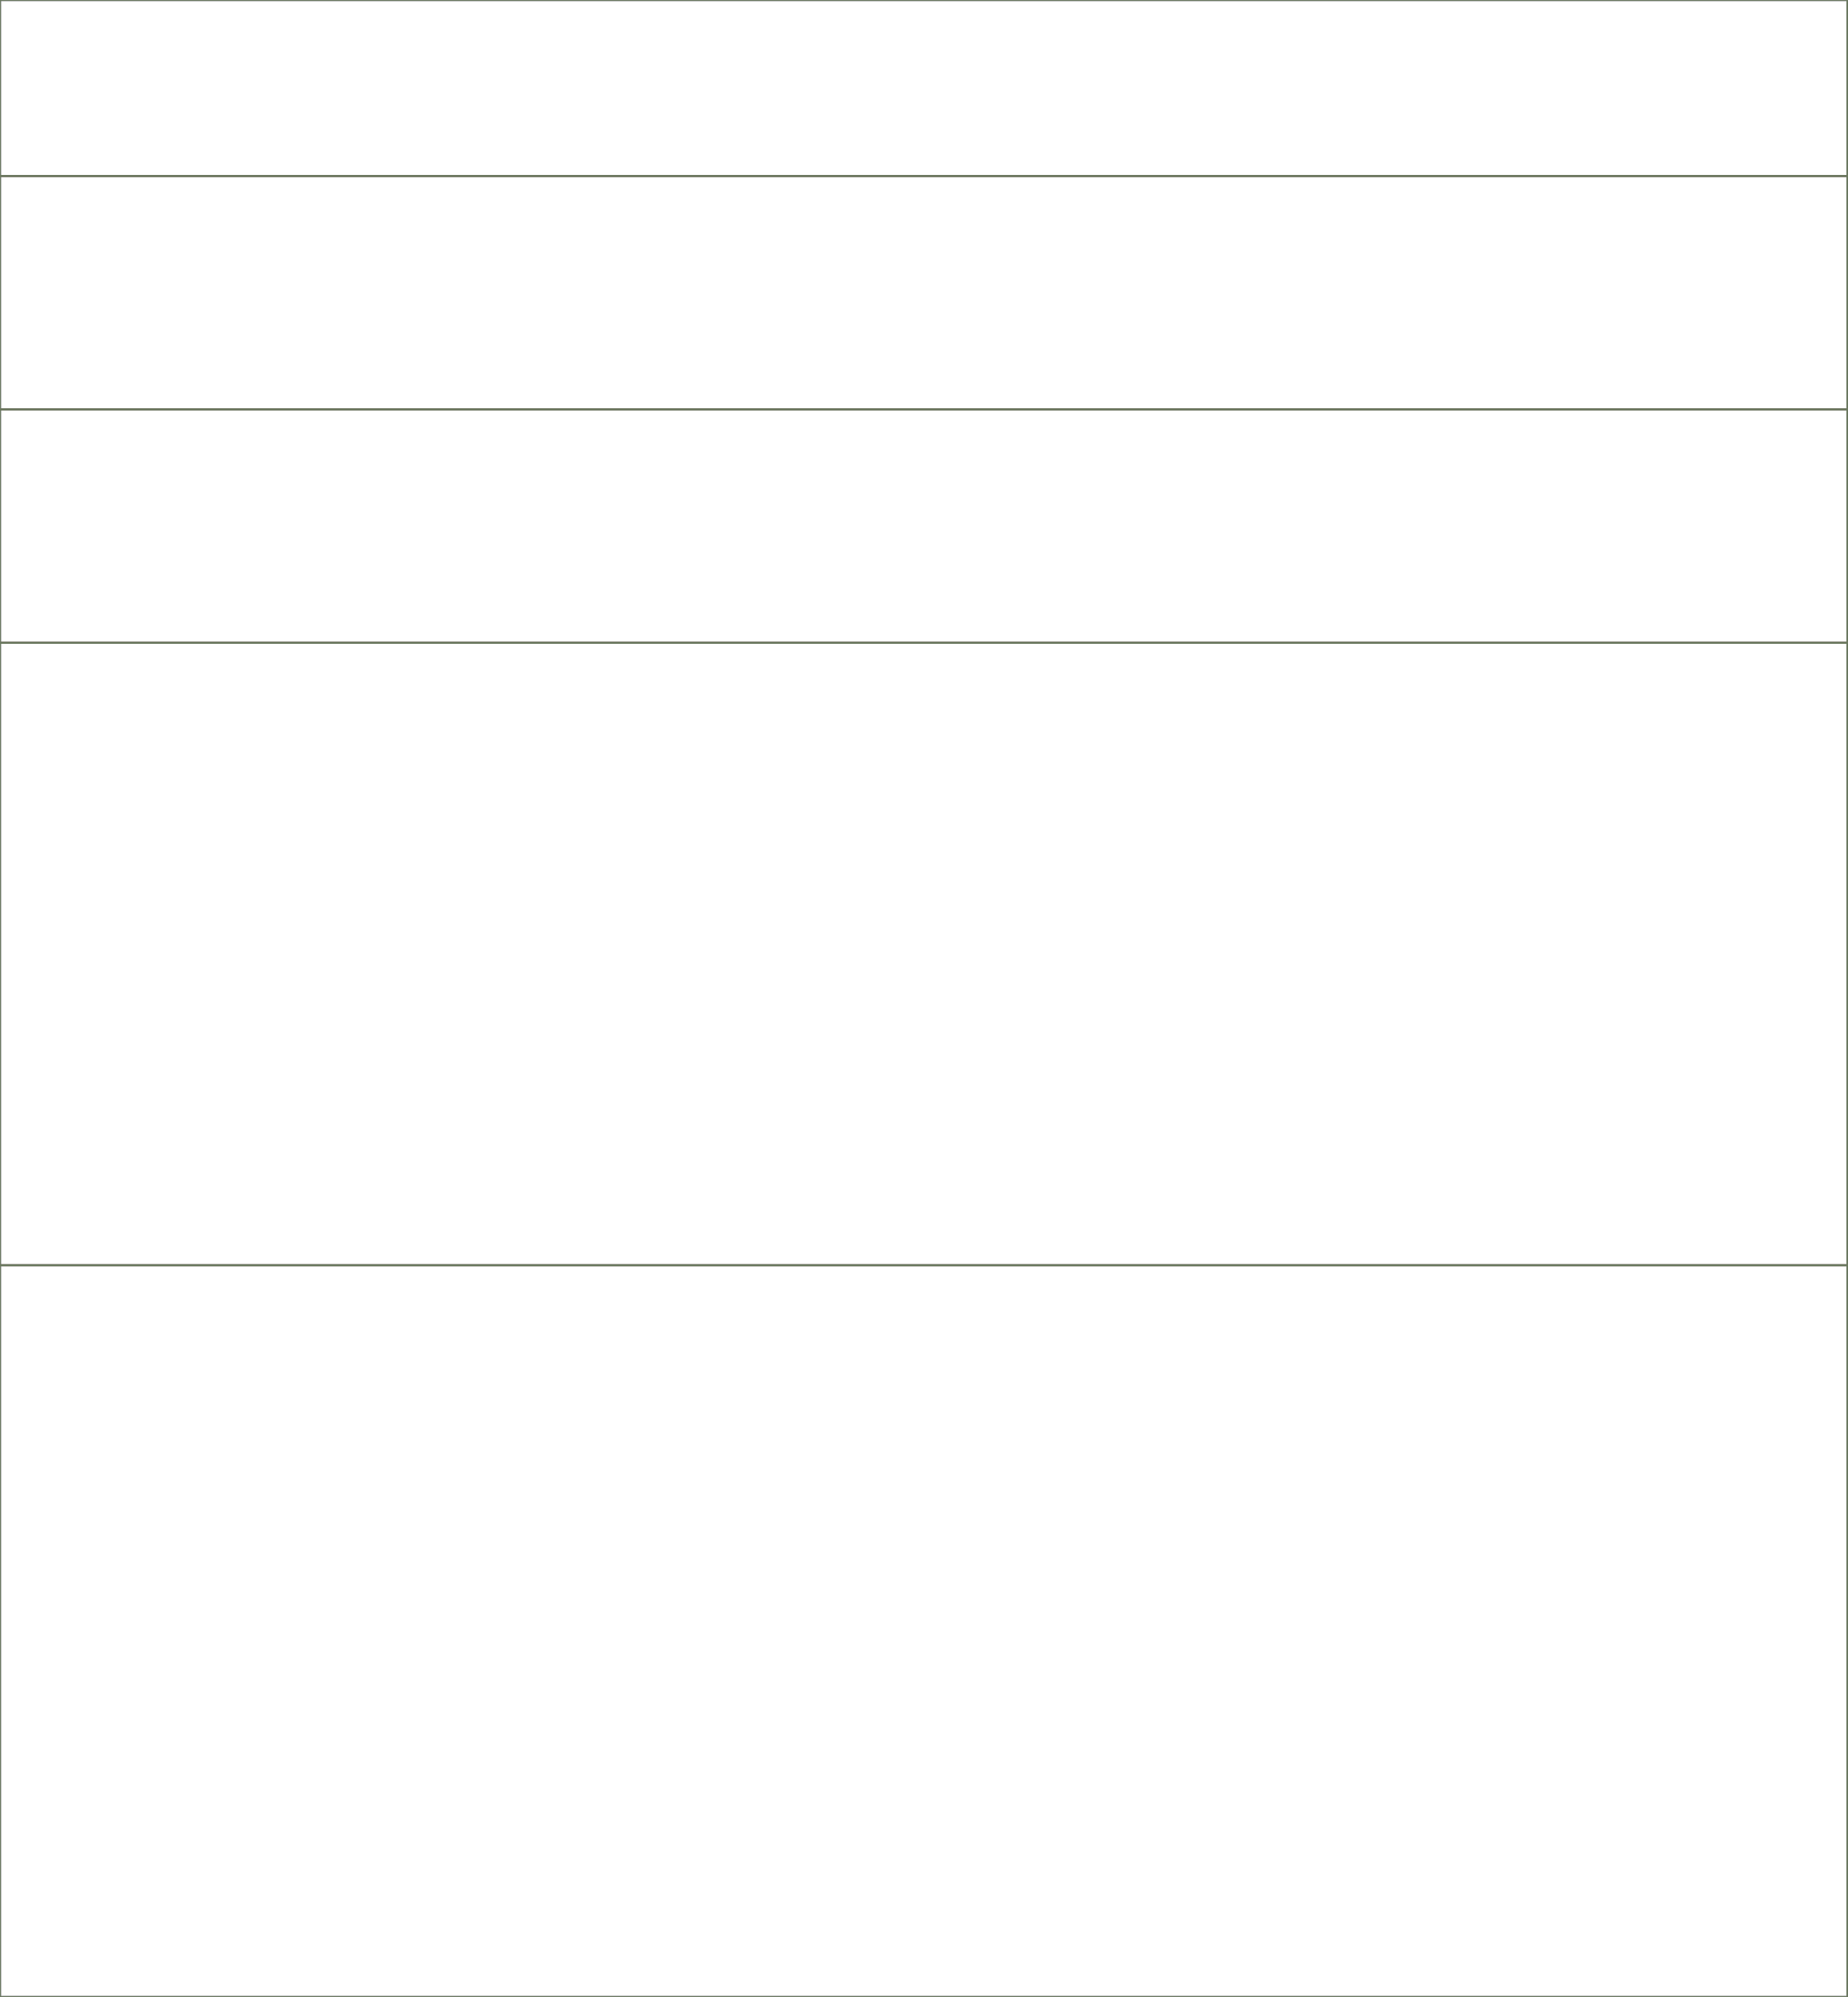
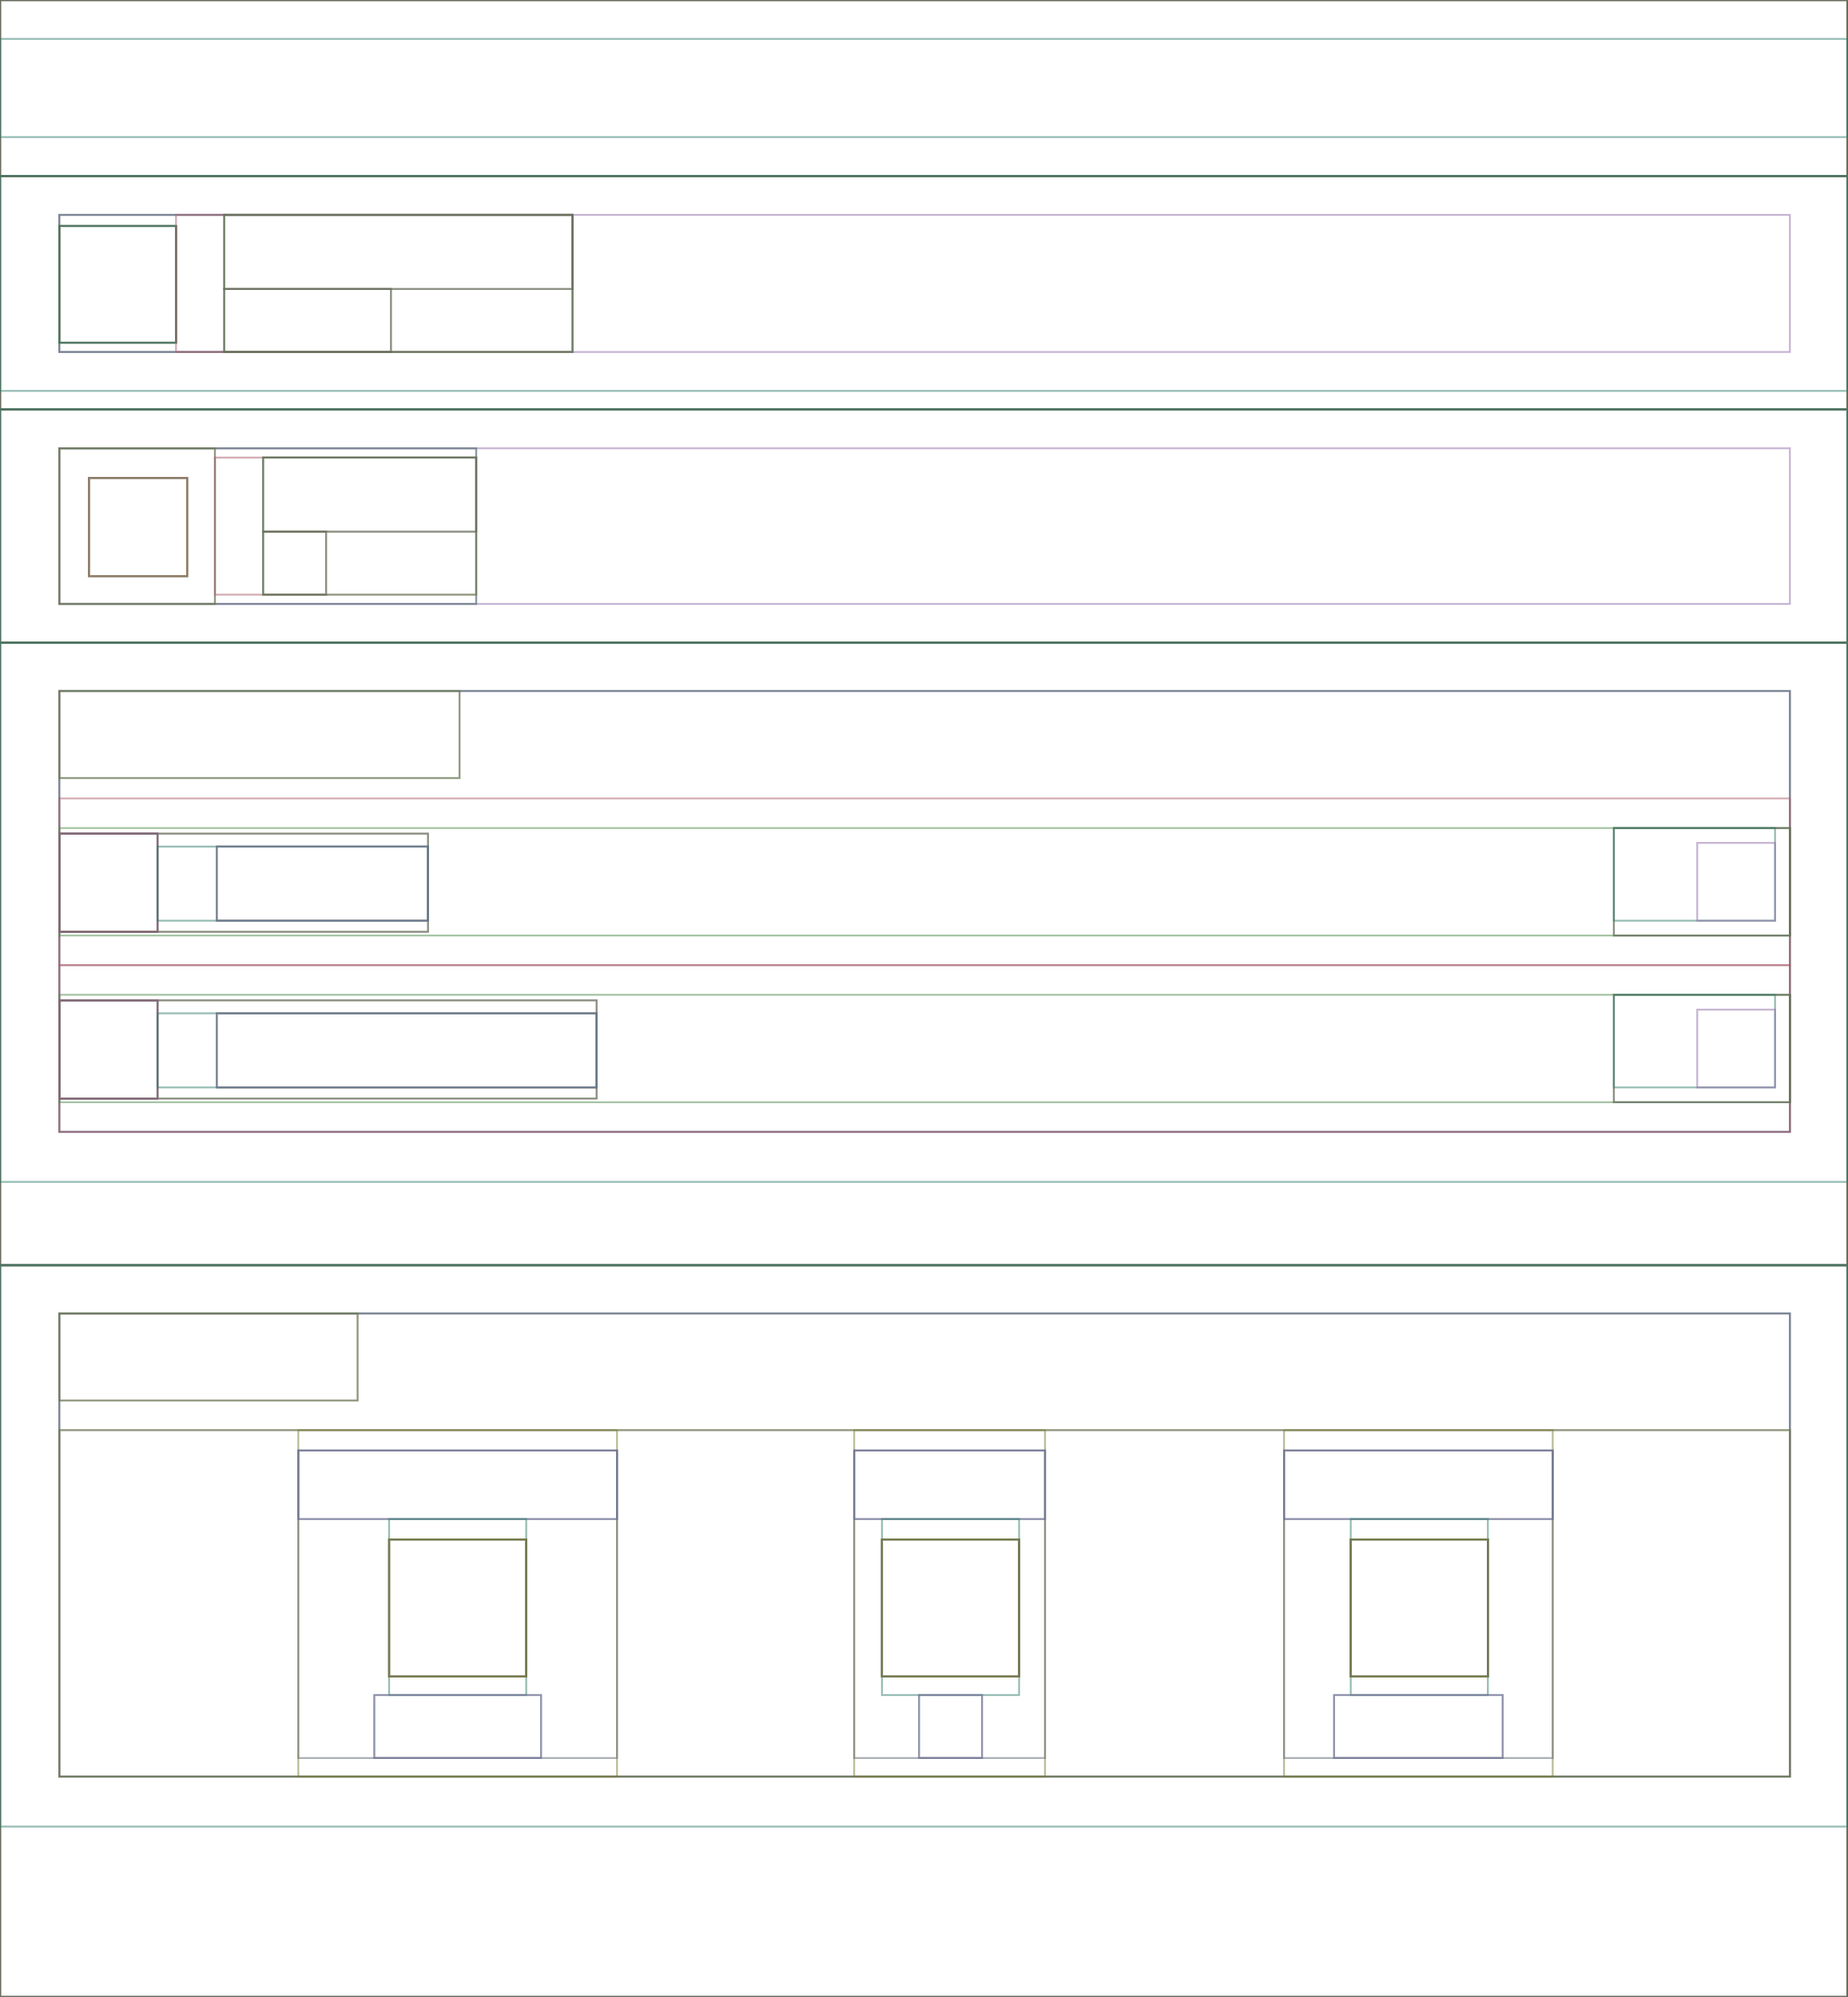
<svg xmlns="http://www.w3.org/2000/svg" viewBox="0 0 997 1078" width="997" height="1078" role="img" aria-label="Dashboard/Light layout wireframe">
  <rect width="997" height="1078" fill="#ffffff" />
  <g>
    <rect x="0" y="0" width="997" height="1078" fill="none" fill-opacity="0" stroke="#5B6470" stroke-width="1" stroke-opacity="0.5" />
  </g>
  <g>
    <rect x="0" y="0" width="997" height="1078" fill="none" fill-opacity="0" stroke="#2E7D6B" stroke-width="1" stroke-opacity="0.5" />
  </g>
  <g>
    <rect x="0" y="0" width="997" height="1078" fill="none" fill-opacity="0" stroke="#8E6BA8" stroke-width="1" stroke-opacity="0.5" />
  </g>
  <g>
    <rect x="0" y="0" width="997" height="95" fill="none" fill-opacity="0" stroke="#B0813B" stroke-width="1" stroke-opacity="0.5" />
  </g>
  <g>
    <rect x="0" y="0" width="997" height="95" fill="none" fill-opacity="0" stroke="#3B72A8" stroke-width="1" stroke-opacity="0.5" />
  </g>
  <g>
    <rect x="0" y="0" width="997" height="95" fill="none" fill-opacity="0" stroke="#A85B6B" stroke-width="1" stroke-opacity="0.5" />
  </g>
  <g>
    <rect x="0" y="0" width="997" height="95" fill="none" fill-opacity="0" stroke="#4F8A4A" stroke-width="1" stroke-opacity="0.5" />
  </g>
  <g>
+     <rect x="0" y="0" width="997" height="95" fill="none" fill-opacity="0" stroke="#7A7A33" stroke-width="1" stroke-opacity="0.5" />
+   </g>
+   <g>
+     <rect x="0" y="0" width="997" height="95" fill="none" fill-opacity="0" stroke="#5B6470" stroke-width="1" stroke-opacity="0.5" />
+   </g>
+   <g>
+     <rect x="0" y="21" width="997" height="53" fill="none" fill-opacity="0" stroke="#2E7D6B" stroke-width="1" stroke-opacity="0.5" />
+   </g>
+   <g>
    <rect x="0" y="95" width="997" height="126" fill="none" fill-opacity="0" stroke="#B0813B" stroke-width="1" stroke-opacity="0.5" />
  </g>
  <g>
    <rect x="0" y="95" width="997" height="126" fill="none" fill-opacity="0" stroke="#3B72A8" stroke-width="1" stroke-opacity="0.5" />
  </g>
  <g>
    <rect x="0" y="95" width="997" height="126" fill="none" fill-opacity="0" stroke="#A85B6B" stroke-width="1" stroke-opacity="0.5" />
  </g>
  <g>
    <rect x="0" y="95" width="997" height="126" fill="none" fill-opacity="0" stroke="#4F8A4A" stroke-width="1" stroke-opacity="0.5" />
  </g>
  <g>
+     <rect x="0" y="95" width="997" height="126" fill="none" fill-opacity="0" stroke="#7A7A33" stroke-width="1" stroke-opacity="0.5" />
+   </g>
+   <g>
+     <rect x="0" y="95" width="997" height="126" fill="none" fill-opacity="0" stroke="#5B6470" stroke-width="1" stroke-opacity="0.5" />
+   </g>
+   <g>
+     <rect x="0" y="95" width="997" height="116" fill="none" fill-opacity="0" stroke="#2E7D6B" stroke-width="1" stroke-opacity="0.5" />
+   </g>
+   <g>
+     <rect x="32" y="116" width="934" height="74" fill="none" fill-opacity="0" stroke="#8E6BA8" stroke-width="1" stroke-opacity="0.5" />
+   </g>
+   <g>
+     <rect x="32" y="116" width="277" height="74" fill="none" fill-opacity="0" stroke="#B0813B" stroke-width="1" stroke-opacity="0.5" />
+   </g>
+   <g>
+     <rect x="32" y="116" width="277" height="74" fill="none" fill-opacity="0" stroke="#3B72A8" stroke-width="1" stroke-opacity="0.5" />
+   </g>
+   <g>
+     <rect x="32" y="122" width="63" height="63" fill="none" fill-opacity="0" stroke="#A85B6B" stroke-width="1" stroke-opacity="0.5" />
+   </g>
+   <g>
+     <rect x="32" y="122" width="63" height="63" fill="none" fill-opacity="0" stroke="#4F8A4A" stroke-width="1" stroke-opacity="0.5" />
+   </g>
+   <g>
+     <rect x="32" y="122" width="63" height="63" fill="none" fill-opacity="0" stroke="#7A7A33" stroke-width="1" stroke-opacity="0.5" />
+   </g>
+   <g>
+     <rect x="32" y="122" width="63" height="63" fill="none" fill-opacity="0" stroke="#5B6470" stroke-width="1" stroke-opacity="0.5" />
+   </g>
+   <g>
+     <rect x="32" y="122" width="63" height="63" fill="none" fill-opacity="0" stroke="#2E7D6B" stroke-width="1" stroke-opacity="0.5" />
+   </g>
+   <g>
+     <rect x="95" y="116" width="214" height="74" fill="none" fill-opacity="0" stroke="#A85B6B" stroke-width="1" stroke-opacity="0.5" />
+   </g>
+   <g>
+     <rect x="121" y="116" width="188" height="74" fill="none" fill-opacity="0" stroke="#4F8A4A" stroke-width="1" stroke-opacity="0.5" />
+   </g>
+   <g>
+     <rect x="121" y="116" width="188" height="40" fill="none" fill-opacity="0" stroke="#7A7A33" stroke-width="1" stroke-opacity="0.5" />
+   </g>
+   <g>
+     <rect x="121" y="116" width="188" height="40" fill="none" fill-opacity="0" stroke="#5B6470" stroke-width="1" stroke-opacity="0.5" />
+   </g>
+   <g>
+     <rect x="121" y="156" width="90" height="34" fill="none" fill-opacity="0" stroke="#7A7A33" stroke-width="1" stroke-opacity="0.5" />
+   </g>
+   <g>
+     <rect x="121" y="156" width="90" height="34" fill="none" fill-opacity="0" stroke="#5B6470" stroke-width="1" stroke-opacity="0.5" />
+   </g>
+   <g>
    <rect x="0" y="221" width="997" height="126" fill="none" fill-opacity="0" stroke="#B0813B" stroke-width="1" stroke-opacity="0.5" />
  </g>
  <g>
    <rect x="0" y="221" width="997" height="126" fill="none" fill-opacity="0" stroke="#3B72A8" stroke-width="1" stroke-opacity="0.5" />
  </g>
  <g>
    <rect x="0" y="221" width="997" height="126" fill="none" fill-opacity="0" stroke="#A85B6B" stroke-width="1" stroke-opacity="0.5" />
  </g>
  <g>
    <rect x="0" y="221" width="997" height="126" fill="none" fill-opacity="0" stroke="#4F8A4A" stroke-width="1" stroke-opacity="0.5" />
  </g>
  <g>
+     <rect x="0" y="221" width="997" height="126" fill="none" fill-opacity="0" stroke="#7A7A33" stroke-width="1" stroke-opacity="0.5" />
+   </g>
+   <g>
+     <rect x="0" y="221" width="997" height="126" fill="none" fill-opacity="0" stroke="#5B6470" stroke-width="1" stroke-opacity="0.5" />
+   </g>
+   <g>
+     <rect x="0" y="221" width="997" height="126" fill="none" fill-opacity="0" stroke="#2E7D6B" stroke-width="1" stroke-opacity="0.5" />
+   </g>
+   <g>
+     <rect x="32" y="242" width="934" height="84" fill="none" fill-opacity="0" stroke="#8E6BA8" stroke-width="1" stroke-opacity="0.5" />
+   </g>
+   <g>
+     <rect x="32" y="242" width="225" height="84" fill="none" fill-opacity="0" stroke="#B0813B" stroke-width="1" stroke-opacity="0.5" />
+   </g>
+   <g>
+     <rect x="32" y="242" width="225" height="84" fill="none" fill-opacity="0" stroke="#3B72A8" stroke-width="1" stroke-opacity="0.5" />
+   </g>
+   <g>
+     <rect x="32" y="242" width="84" height="84" fill="none" fill-opacity="0" stroke="#A85B6B" stroke-width="1" stroke-opacity="0.5" />
+   </g>
+   <g>
+     <rect x="32" y="242" width="84" height="84" fill="none" fill-opacity="0" stroke="#4F8A4A" stroke-width="1" stroke-opacity="0.5" />
+   </g>
+   <g>
+     <rect x="48" y="258" width="53" height="53" fill="none" fill-opacity="0" stroke="#7A7A33" stroke-width="1" stroke-opacity="0.5" />
+   </g>
+   <g>
+     <rect x="48" y="258" width="53" height="53" fill="none" fill-opacity="0" stroke="#5B6470" stroke-width="1" stroke-opacity="0.5" />
+   </g>
+   <g>
+     <rect x="48" y="258" width="53" height="53" fill="none" fill-opacity="0" stroke="#2E7D6B" stroke-width="1" stroke-opacity="0.5" />
+   </g>
+   <g>
+     <rect x="48" y="258" width="53" height="53" fill="none" fill-opacity="0" stroke="#8E6BA8" stroke-width="1" stroke-opacity="0.5" />
+   </g>
+   <g>
+     <rect x="48" y="258" width="53" height="53" fill="none" fill-opacity="0" stroke="#B0813B" stroke-width="1" stroke-opacity="0.5" />
+   </g>
+   <g>
+     <rect x="116" y="247" width="141" height="74" fill="none" fill-opacity="0" stroke="#A85B6B" stroke-width="1" stroke-opacity="0.5" />
+   </g>
+   <g>
+     <rect x="142" y="247" width="115" height="74" fill="none" fill-opacity="0" stroke="#4F8A4A" stroke-width="1" stroke-opacity="0.5" />
+   </g>
+   <g>
+     <rect x="142" y="247" width="115" height="40" fill="none" fill-opacity="0" stroke="#7A7A33" stroke-width="1" stroke-opacity="0.5" />
+   </g>
+   <g>
+     <rect x="142" y="247" width="115" height="40" fill="none" fill-opacity="0" stroke="#5B6470" stroke-width="1" stroke-opacity="0.5" />
+   </g>
+   <g>
+     <rect x="142" y="287" width="34" height="34" fill="none" fill-opacity="0" stroke="#7A7A33" stroke-width="1" stroke-opacity="0.5" />
+   </g>
+   <g>
+     <rect x="142" y="287" width="34" height="34" fill="none" fill-opacity="0" stroke="#5B6470" stroke-width="1" stroke-opacity="0.5" />
+   </g>
+   <g>
    <rect x="0" y="347" width="997" height="336" fill="none" fill-opacity="0" stroke="#B0813B" stroke-width="1" stroke-opacity="0.5" />
  </g>
  <g>
    <rect x="0" y="347" width="997" height="336" fill="none" fill-opacity="0" stroke="#3B72A8" stroke-width="1" stroke-opacity="0.5" />
  </g>
  <g>
    <rect x="0" y="347" width="997" height="336" fill="none" fill-opacity="0" stroke="#A85B6B" stroke-width="1" stroke-opacity="0.5" />
  </g>
  <g>
    <rect x="0" y="347" width="997" height="336" fill="none" fill-opacity="0" stroke="#4F8A4A" stroke-width="1" stroke-opacity="0.5" />
  </g>
  <g>
+     <rect x="0" y="347" width="997" height="336" fill="none" fill-opacity="0" stroke="#7A7A33" stroke-width="1" stroke-opacity="0.5" />
+   </g>
+   <g>
+     <rect x="0" y="347" width="997" height="336" fill="none" fill-opacity="0" stroke="#5B6470" stroke-width="1" stroke-opacity="0.5" />
+   </g>
+   <g>
+     <rect x="0" y="347" width="997" height="291" fill="none" fill-opacity="0" stroke="#2E7D6B" stroke-width="1" stroke-opacity="0.5" />
+   </g>
+   <g>
+     <rect x="32" y="373" width="934" height="238" fill="none" fill-opacity="0" stroke="#8E6BA8" stroke-width="1" stroke-opacity="0.5" />
+   </g>
+   <g>
+     <rect x="32" y="373" width="934" height="238" fill="none" fill-opacity="0" stroke="#B0813B" stroke-width="1" stroke-opacity="0.5" />
+   </g>
+   <g>
+     <rect x="32" y="373" width="934" height="238" fill="none" fill-opacity="0" stroke="#3B72A8" stroke-width="1" stroke-opacity="0.5" />
+   </g>
+   <g>
+     <rect x="32" y="373" width="216" height="47" fill="none" fill-opacity="0" stroke="#A85B6B" stroke-width="1" stroke-opacity="0.5" />
+   </g>
+   <g>
+     <rect x="32" y="373" width="216" height="47" fill="none" fill-opacity="0" stroke="#4F8A4A" stroke-width="1" stroke-opacity="0.5" />
+   </g>
+   <g>
+     <rect x="32" y="431" width="934" height="90" fill="none" fill-opacity="0" stroke="#A85B6B" stroke-width="1" stroke-opacity="0.5" />
+   </g>
+   <g>
+     <rect x="32" y="447" width="934" height="58" fill="none" fill-opacity="0" stroke="#4F8A4A" stroke-width="1" stroke-opacity="0.5" />
+   </g>
+   <g>
+     <rect x="32" y="450" width="199" height="53" fill="none" fill-opacity="0" stroke="#7A7A33" stroke-width="1" stroke-opacity="0.5" />
+   </g>
+   <g>
+     <rect x="32" y="450" width="199" height="53" fill="none" fill-opacity="0" stroke="#5B6470" stroke-width="1" stroke-opacity="0.5" />
+   </g>
+   <g>
+     <rect x="32" y="450" width="53" height="53" fill="none" fill-opacity="0" stroke="#2E7D6B" stroke-width="1" stroke-opacity="0.5" />
+   </g>
+   <g>
+     <rect x="32" y="450" width="53" height="53" fill="none" fill-opacity="0" stroke="#8E6BA8" stroke-width="1" stroke-opacity="0.5" />
+   </g>
+   <g>
+     <rect x="32" y="450" width="53" height="53" fill="none" fill-opacity="0" stroke="#B0813B" stroke-width="1" stroke-opacity="0.5" />
+   </g>
+   <g>
+     <rect x="32" y="450" width="53" height="53" fill="none" fill-opacity="0" stroke="#3B72A8" stroke-width="1" stroke-opacity="0.5" />
+   </g>
+   <g>
+     <rect x="32" y="450" width="53" height="53" fill="none" fill-opacity="0" stroke="#A85B6B" stroke-width="1" stroke-opacity="0.5" />
+   </g>
+   <g>
+     <rect x="85" y="457" width="146" height="40" fill="none" fill-opacity="0" stroke="#2E7D6B" stroke-width="1" stroke-opacity="0.5" />
+   </g>
+   <g>
+     <rect x="117" y="457" width="114" height="40" fill="none" fill-opacity="0" stroke="#8E6BA8" stroke-width="1" stroke-opacity="0.5" />
+   </g>
+   <g>
+     <rect x="117" y="457" width="114" height="40" fill="none" fill-opacity="0" stroke="#B0813B" stroke-width="1" stroke-opacity="0.5" />
+   </g>
+   <g>
+     <rect x="117" y="457" width="114" height="40" fill="none" fill-opacity="0" stroke="#3B72A8" stroke-width="1" stroke-opacity="0.5" />
+   </g>
+   <g>
+     <rect x="871" y="447" width="95" height="58" fill="none" fill-opacity="0" stroke="#7A7A33" stroke-width="1" stroke-opacity="0.5" />
+   </g>
+   <g>
+     <rect x="871" y="447" width="95" height="58" fill="none" fill-opacity="0" stroke="#5B6470" stroke-width="1" stroke-opacity="0.5" />
+   </g>
+   <g>
+     <rect x="871" y="447" width="87" height="50" fill="none" fill-opacity="0" stroke="#2E7D6B" stroke-width="1" stroke-opacity="0.5" />
+   </g>
+   <g>
+     <rect x="916" y="455" width="42" height="42" fill="none" fill-opacity="0" stroke="#8E6BA8" stroke-width="1" stroke-opacity="0.5" />
+   </g>
+   <g>
+     <rect x="32" y="521" width="934" height="90" fill="none" fill-opacity="0" stroke="#A85B6B" stroke-width="1" stroke-opacity="0.5" />
+   </g>
+   <g>
+     <rect x="32" y="537" width="934" height="58" fill="none" fill-opacity="0" stroke="#4F8A4A" stroke-width="1" stroke-opacity="0.5" />
+   </g>
+   <g>
+     <rect x="32" y="540" width="290" height="53" fill="none" fill-opacity="0" stroke="#7A7A33" stroke-width="1" stroke-opacity="0.5" />
+   </g>
+   <g>
+     <rect x="32" y="540" width="290" height="53" fill="none" fill-opacity="0" stroke="#5B6470" stroke-width="1" stroke-opacity="0.5" />
+   </g>
+   <g>
+     <rect x="32" y="540" width="53" height="53" fill="none" fill-opacity="0" stroke="#2E7D6B" stroke-width="1" stroke-opacity="0.5" />
+   </g>
+   <g>
+     <rect x="32" y="540" width="53" height="53" fill="none" fill-opacity="0" stroke="#8E6BA8" stroke-width="1" stroke-opacity="0.5" />
+   </g>
+   <g>
+     <rect x="32" y="540" width="53" height="53" fill="none" fill-opacity="0" stroke="#B0813B" stroke-width="1" stroke-opacity="0.5" />
+   </g>
+   <g>
+     <rect x="32" y="540" width="53" height="53" fill="none" fill-opacity="0" stroke="#3B72A8" stroke-width="1" stroke-opacity="0.5" />
+   </g>
+   <g>
+     <rect x="32" y="540" width="53" height="53" fill="none" fill-opacity="0" stroke="#A85B6B" stroke-width="1" stroke-opacity="0.5" />
+   </g>
+   <g>
+     <rect x="85" y="547" width="237" height="40" fill="none" fill-opacity="0" stroke="#2E7D6B" stroke-width="1" stroke-opacity="0.5" />
+   </g>
+   <g>
+     <rect x="117" y="547" width="205" height="40" fill="none" fill-opacity="0" stroke="#8E6BA8" stroke-width="1" stroke-opacity="0.5" />
+   </g>
+   <g>
+     <rect x="117" y="547" width="205" height="40" fill="none" fill-opacity="0" stroke="#B0813B" stroke-width="1" stroke-opacity="0.5" />
+   </g>
+   <g>
+     <rect x="117" y="547" width="205" height="40" fill="none" fill-opacity="0" stroke="#3B72A8" stroke-width="1" stroke-opacity="0.5" />
+   </g>
+   <g>
+     <rect x="871" y="537" width="95" height="58" fill="none" fill-opacity="0" stroke="#7A7A33" stroke-width="1" stroke-opacity="0.5" />
+   </g>
+   <g>
+     <rect x="871" y="537" width="95" height="58" fill="none" fill-opacity="0" stroke="#5B6470" stroke-width="1" stroke-opacity="0.5" />
+   </g>
+   <g>
+     <rect x="871" y="537" width="87" height="50" fill="none" fill-opacity="0" stroke="#2E7D6B" stroke-width="1" stroke-opacity="0.5" />
+   </g>
+   <g>
+     <rect x="916" y="545" width="42" height="42" fill="none" fill-opacity="0" stroke="#8E6BA8" stroke-width="1" stroke-opacity="0.5" />
+   </g>
+   <g>
    <rect x="0" y="683" width="997" height="395" fill="none" fill-opacity="0" stroke="#B0813B" stroke-width="1" stroke-opacity="0.5" />
  </g>
  <g>
    <rect x="0" y="683" width="997" height="395" fill="none" fill-opacity="0" stroke="#3B72A8" stroke-width="1" stroke-opacity="0.5" />
  </g>
  <g>
    <rect x="0" y="683" width="997" height="395" fill="none" fill-opacity="0" stroke="#A85B6B" stroke-width="1" stroke-opacity="0.5" />
  </g>
  <g>
    <rect x="0" y="683" width="997" height="395" fill="none" fill-opacity="0" stroke="#4F8A4A" stroke-width="1" stroke-opacity="0.5" />
  </g>
+   <g>
+     <rect x="0" y="683" width="997" height="395" fill="none" fill-opacity="0" stroke="#7A7A33" stroke-width="1" stroke-opacity="0.5" />
+   </g>
+   <g>
+     <rect x="0" y="683" width="997" height="395" fill="none" fill-opacity="0" stroke="#5B6470" stroke-width="1" stroke-opacity="0.5" />
+   </g>
+   <g>
+     <rect x="0" y="683" width="997" height="303" fill="none" fill-opacity="0" stroke="#2E7D6B" stroke-width="1" stroke-opacity="0.5" />
+   </g>
+   <g>
+     <rect x="32" y="709" width="934" height="250" fill="none" fill-opacity="0" stroke="#8E6BA8" stroke-width="1" stroke-opacity="0.5" />
+   </g>
+   <g>
+     <rect x="32" y="709" width="934" height="250" fill="none" fill-opacity="0" stroke="#B0813B" stroke-width="1" stroke-opacity="0.5" />
+   </g>
+   <g>
+     <rect x="32" y="709" width="934" height="250" fill="none" fill-opacity="0" stroke="#3B72A8" stroke-width="1" stroke-opacity="0.5" />
+   </g>
+   <g>
+     <rect x="32" y="709" width="161" height="47" fill="none" fill-opacity="0" stroke="#A85B6B" stroke-width="1" stroke-opacity="0.5" />
+   </g>
+   <g>
+     <rect x="32" y="709" width="161" height="47" fill="none" fill-opacity="0" stroke="#4F8A4A" stroke-width="1" stroke-opacity="0.5" />
+   </g>
+   <g>
+     <rect x="32" y="772" width="934" height="187" fill="none" fill-opacity="0" stroke="#A85B6B" stroke-width="1" stroke-opacity="0.5" />
+   </g>
+   <g>
+     <rect x="32" y="772" width="934" height="187" fill="none" fill-opacity="0" stroke="#4F8A4A" stroke-width="1" stroke-opacity="0.5" />
+   </g>
+   <g>
+     <rect x="161" y="772" width="172" height="187" fill="none" fill-opacity="0" stroke="#7A7A33" stroke-width="1" stroke-opacity="0.5" />
+   </g>
+   <g>
+     <rect x="161" y="783" width="172" height="166" fill="none" fill-opacity="0" stroke="#5B6470" stroke-width="1" stroke-opacity="0.5" />
+   </g>
+   <g>
+     <rect x="161" y="783" width="172" height="37" fill="none" fill-opacity="0" stroke="#2E7D6B" stroke-width="1" stroke-opacity="0.5" />
+   </g>
+   <g>
+     <rect x="161" y="783" width="172" height="37" fill="none" fill-opacity="0" stroke="#8E6BA8" stroke-width="1" stroke-opacity="0.5" />
+   </g>
+   <g>
+     <rect x="210" y="820" width="74" height="95" fill="none" fill-opacity="0" stroke="#2E7D6B" stroke-width="1" stroke-opacity="0.5" />
+   </g>
+   <g>
+     <rect x="210" y="831" width="74" height="74" fill="none" fill-opacity="0" stroke="#8E6BA8" stroke-width="1" stroke-opacity="0.5" />
+   </g>
+   <g>
+     <rect x="210" y="831" width="74" height="74" fill="none" fill-opacity="0" stroke="#B0813B" stroke-width="1" stroke-opacity="0.5" />
+   </g>
+   <g>
+     <rect x="210" y="831" width="74" height="74" fill="none" fill-opacity="0" stroke="#3B72A8" stroke-width="1" stroke-opacity="0.5" />
+   </g>
+   <g>
+     <rect x="210" y="831" width="74" height="74" fill="none" fill-opacity="0" stroke="#A85B6B" stroke-width="1" stroke-opacity="0.5" />
+   </g>
+   <g>
+     <rect x="210" y="831" width="74" height="74" fill="none" fill-opacity="0" stroke="#4F8A4A" stroke-width="1" stroke-opacity="0.5" />
+   </g>
+   <g>
+     <rect x="210" y="831" width="74" height="74" fill="none" fill-opacity="0" stroke="#7A7A33" stroke-width="1" stroke-opacity="0.5" />
+   </g>
+   <g>
+     <rect x="202" y="915" width="90" height="34" fill="none" fill-opacity="0" stroke="#2E7D6B" stroke-width="1" stroke-opacity="0.5" />
+   </g>
+   <g>
+     <rect x="202" y="915" width="90" height="34" fill="none" fill-opacity="0" stroke="#8E6BA8" stroke-width="1" stroke-opacity="0.5" />
+   </g>
+   <g>
+     <rect x="461" y="772" width="103" height="187" fill="none" fill-opacity="0" stroke="#7A7A33" stroke-width="1" stroke-opacity="0.5" />
+   </g>
+   <g>
+     <rect x="461" y="783" width="103" height="166" fill="none" fill-opacity="0" stroke="#5B6470" stroke-width="1" stroke-opacity="0.5" />
+   </g>
+   <g>
+     <rect x="461" y="783" width="103" height="37" fill="none" fill-opacity="0" stroke="#2E7D6B" stroke-width="1" stroke-opacity="0.5" />
+   </g>
+   <g>
+     <rect x="461" y="783" width="103" height="37" fill="none" fill-opacity="0" stroke="#8E6BA8" stroke-width="1" stroke-opacity="0.5" />
+   </g>
+   <g>
+     <rect x="476" y="820" width="74" height="95" fill="none" fill-opacity="0" stroke="#2E7D6B" stroke-width="1" stroke-opacity="0.5" />
+   </g>
+   <g>
+     <rect x="476" y="831" width="74" height="74" fill="none" fill-opacity="0" stroke="#8E6BA8" stroke-width="1" stroke-opacity="0.5" />
+   </g>
+   <g>
+     <rect x="476" y="831" width="74" height="74" fill="none" fill-opacity="0" stroke="#B0813B" stroke-width="1" stroke-opacity="0.5" />
+   </g>
+   <g>
+     <rect x="476" y="831" width="74" height="74" fill="none" fill-opacity="0" stroke="#3B72A8" stroke-width="1" stroke-opacity="0.5" />
+   </g>
+   <g>
+     <rect x="476" y="831" width="74" height="74" fill="none" fill-opacity="0" stroke="#A85B6B" stroke-width="1" stroke-opacity="0.5" />
+   </g>
+   <g>
+     <rect x="476" y="831" width="74" height="74" fill="none" fill-opacity="0" stroke="#4F8A4A" stroke-width="1" stroke-opacity="0.5" />
+   </g>
+   <g>
+     <rect x="476" y="831" width="74" height="74" fill="none" fill-opacity="0" stroke="#7A7A33" stroke-width="1" stroke-opacity="0.5" />
+   </g>
+   <g>
+     <rect x="496" y="915" width="34" height="34" fill="none" fill-opacity="0" stroke="#2E7D6B" stroke-width="1" stroke-opacity="0.5" />
+   </g>
+   <g>
+     <rect x="496" y="915" width="34" height="34" fill="none" fill-opacity="0" stroke="#8E6BA8" stroke-width="1" stroke-opacity="0.5" />
+   </g>
+   <g>
+     <rect x="693" y="772" width="145" height="187" fill="none" fill-opacity="0" stroke="#7A7A33" stroke-width="1" stroke-opacity="0.5" />
+   </g>
+   <g>
+     <rect x="693" y="783" width="145" height="166" fill="none" fill-opacity="0" stroke="#5B6470" stroke-width="1" stroke-opacity="0.5" />
+   </g>
+   <g>
+     <rect x="693" y="783" width="145" height="37" fill="none" fill-opacity="0" stroke="#2E7D6B" stroke-width="1" stroke-opacity="0.5" />
+   </g>
+   <g>
+     <rect x="693" y="783" width="145" height="37" fill="none" fill-opacity="0" stroke="#8E6BA8" stroke-width="1" stroke-opacity="0.5" />
+   </g>
+   <g>
+     <rect x="729" y="820" width="74" height="95" fill="none" fill-opacity="0" stroke="#2E7D6B" stroke-width="1" stroke-opacity="0.5" />
+   </g>
+   <g>
+     <rect x="729" y="831" width="74" height="74" fill="none" fill-opacity="0" stroke="#8E6BA8" stroke-width="1" stroke-opacity="0.5" />
+   </g>
+   <g>
+     <rect x="729" y="831" width="74" height="74" fill="none" fill-opacity="0" stroke="#B0813B" stroke-width="1" stroke-opacity="0.5" />
+   </g>
+   <g>
+     <rect x="729" y="831" width="74" height="74" fill="none" fill-opacity="0" stroke="#3B72A8" stroke-width="1" stroke-opacity="0.5" />
+   </g>
+   <g>
+     <rect x="729" y="831" width="74" height="74" fill="none" fill-opacity="0" stroke="#A85B6B" stroke-width="1" stroke-opacity="0.5" />
+   </g>
+   <g>
+     <rect x="729" y="831" width="74" height="74" fill="none" fill-opacity="0" stroke="#4F8A4A" stroke-width="1" stroke-opacity="0.5" />
+   </g>
+   <g>
+     <rect x="729" y="831" width="74" height="74" fill="none" fill-opacity="0" stroke="#7A7A33" stroke-width="1" stroke-opacity="0.5" />
+   </g>
+   <g>
+     <rect x="720" y="915" width="91" height="34" fill="none" fill-opacity="0" stroke="#2E7D6B" stroke-width="1" stroke-opacity="0.5" />
+   </g>
+   <g>
+     <rect x="720" y="915" width="91" height="34" fill="none" fill-opacity="0" stroke="#8E6BA8" stroke-width="1" stroke-opacity="0.5" />
+   </g>
</svg>
